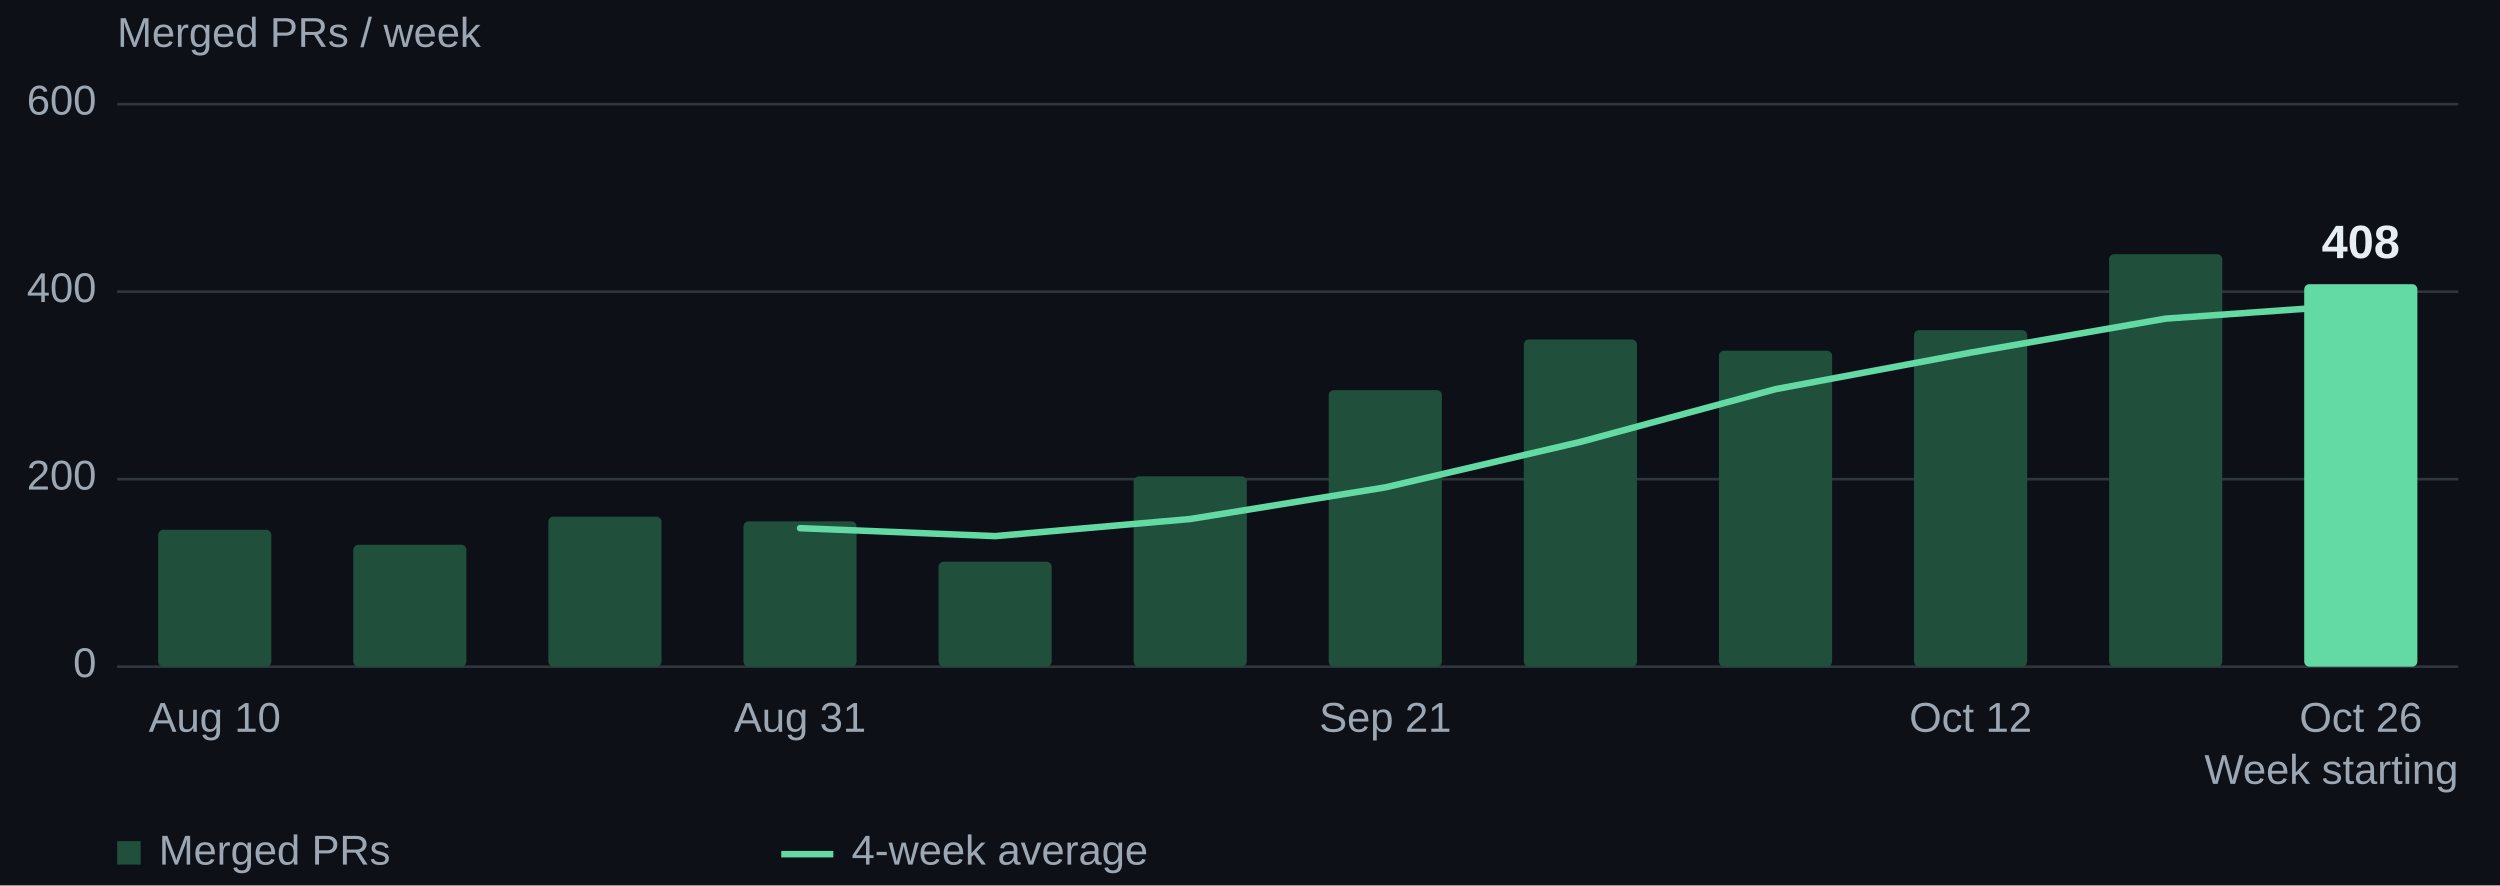
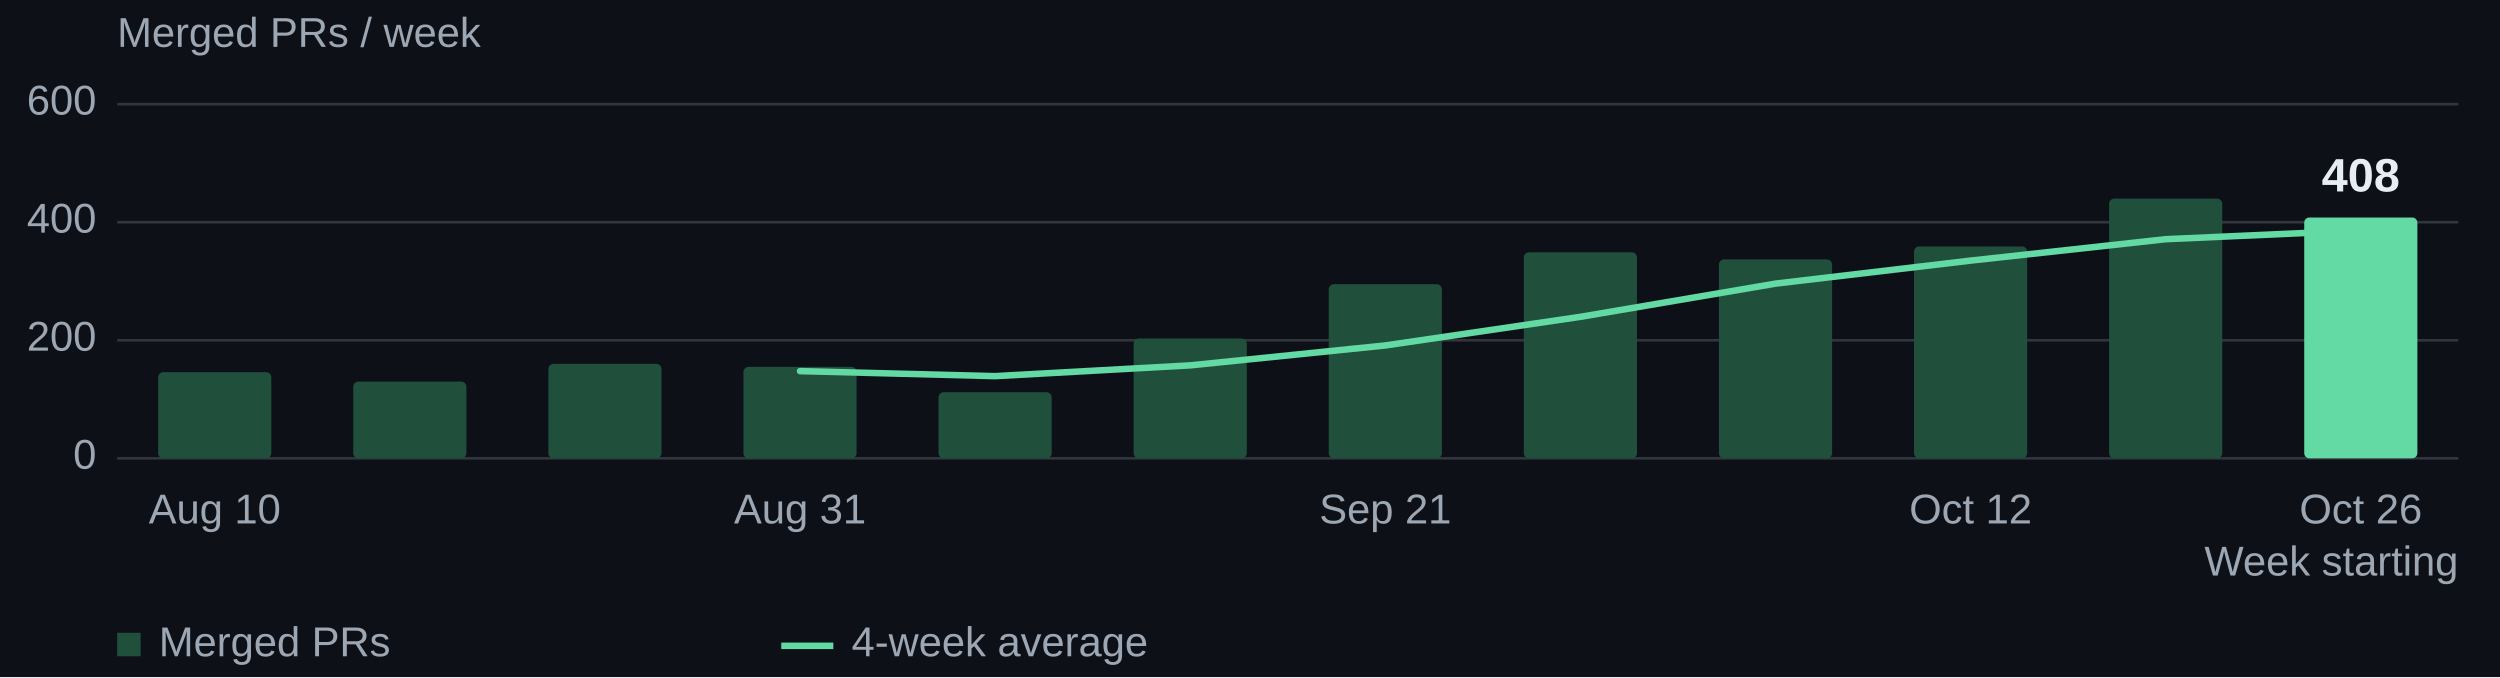
- <svg xmlns="http://www.w3.org/2000/svg" width="960" height="340" viewBox="0 0 960 340" role="img">
+ <svg xmlns="http://www.w3.org/2000/svg" width="960" height="260" viewBox="0 0 960 260" role="img">
  <g font-family="-apple-system,BlinkMacSystemFont,Segoe UI,Arial,sans-serif">
-     <rect width="960" height="340" fill="#0d1117" />
+     <rect width="960" height="260" fill="#0d1117" />
    <text x="45" y="18" fill="#9da7b3" font-size="16">Merged PRs / week</text>
-     <path d="M45 256.0 H944" stroke="#30363d" stroke-width="1" />
-     <text x="37" y="260.0" text-anchor="end" fill="#9da7b3" font-size="16">0</text>
-     <path d="M45 184 H944" stroke="#30363d" stroke-width="1" />
-     <text x="37" y="188" text-anchor="end" fill="#9da7b3" font-size="16">200</text>
-     <path d="M45 112 H944" stroke="#30363d" stroke-width="1" />
-     <text x="37" y="116" text-anchor="end" fill="#9da7b3" font-size="16">400</text>
+     <path d="M45 176.0 H944" stroke="#30363d" stroke-width="1" />
+     <text x="37" y="180.0" text-anchor="end" fill="#9da7b3" font-size="16">0</text>
+     <path d="M45 130.667 H944" stroke="#30363d" stroke-width="1" />
+     <text x="37" y="134.667" text-anchor="end" fill="#9da7b3" font-size="16">200</text>
+     <path d="M45 85.333 H944" stroke="#30363d" stroke-width="1" />
+     <text x="37" y="89.333" text-anchor="end" fill="#9da7b3" font-size="16">400</text>
    <path d="M45 40.0 H944" stroke="#30363d" stroke-width="1" />
    <text x="37" y="44.0" text-anchor="end" fill="#9da7b3" font-size="16">600</text>
-     <rect x="60.73" y="203.44" width="43.45" height="52.56" rx="2" fill="#204f3b" />
-     <rect x="135.65" y="209.20" width="43.45" height="46.80" rx="2" fill="#204f3b" />
-     <rect x="210.57" y="198.40" width="43.45" height="57.60" rx="2" fill="#204f3b" />
-     <rect x="285.48" y="200.20" width="43.45" height="55.80" rx="2" fill="#204f3b" />
-     <rect x="360.40" y="215.68" width="43.45" height="40.32" rx="2" fill="#204f3b" />
-     <rect x="435.32" y="182.92" width="43.45" height="73.08" rx="2" fill="#204f3b" />
-     <rect x="510.23" y="149.80" width="43.45" height="106.20" rx="2" fill="#204f3b" />
-     <rect x="585.15" y="130.36" width="43.45" height="125.64" rx="2" fill="#204f3b" />
-     <rect x="660.07" y="134.68" width="43.45" height="121.32" rx="2" fill="#204f3b" />
-     <rect x="734.98" y="126.76" width="43.45" height="129.24" rx="2" fill="#204f3b" />
-     <rect x="809.90" y="97.60" width="43.45" height="158.40" rx="2" fill="#204f3b" />
-     <rect x="884.82" y="109.12" width="43.45" height="146.88" rx="2" fill="#63d9a4" />
-     <path d="M307.21,202.81 L382.12,205.87 L457.04,199.30 L531.96,187.15 L606.88,169.69 L681.79,149.44 L756.71,135.40 L831.62,122.35 L906.54,117.04" fill="none" stroke="#63d9a4" stroke-width="2.5" stroke-linecap="round" stroke-linejoin="round" />
-     <text x="906.54" y="99.12" text-anchor="middle" fill="#e6edf3" font-size="18" font-weight="600">408</text>
-     <text x="82.46" y="281" text-anchor="middle" fill="#9da7b3" font-size="16">Aug 10</text>
-     <text x="307.21" y="281" text-anchor="middle" fill="#9da7b3" font-size="16">Aug 31</text>
-     <text x="531.96" y="281" text-anchor="middle" fill="#9da7b3" font-size="16">Sep 21</text>
-     <text x="756.71" y="281" text-anchor="middle" fill="#9da7b3" font-size="16">Oct 12</text>
-     <text x="906.54" y="281" text-anchor="middle" fill="#9da7b3" font-size="16">Oct 26</text>
-     <text x="944" y="301" text-anchor="end" fill="#9da7b3" font-size="16">Week starting</text>
-     <rect x="45" y="323" width="9" height="9" fill="#204f3b" />
-     <text x="61" y="332" fill="#9da7b3" font-size="16">Merged PRs</text>
-     <path d="M300 328 h20" stroke="#63d9a4" stroke-width="2.5" />
-     <text x="327" y="332" fill="#9da7b3" font-size="16">4-week average</text>
+     <rect x="60.73" y="142.91" width="43.45" height="33.09" rx="2" fill="#204f3b" />
+     <rect x="135.65" y="146.53" width="43.45" height="29.47" rx="2" fill="#204f3b" />
+     <rect x="210.57" y="139.73" width="43.45" height="36.27" rx="2" fill="#204f3b" />
+     <rect x="285.48" y="140.87" width="43.45" height="35.13" rx="2" fill="#204f3b" />
+     <rect x="360.40" y="150.61" width="43.45" height="25.39" rx="2" fill="#204f3b" />
+     <rect x="435.32" y="129.99" width="43.45" height="46.01" rx="2" fill="#204f3b" />
+     <rect x="510.23" y="109.13" width="43.45" height="66.87" rx="2" fill="#204f3b" />
+     <rect x="585.15" y="96.89" width="43.45" height="79.11" rx="2" fill="#204f3b" />
+     <rect x="660.07" y="99.61" width="43.45" height="76.39" rx="2" fill="#204f3b" />
+     <rect x="734.98" y="94.63" width="43.45" height="81.37" rx="2" fill="#204f3b" />
+     <rect x="809.90" y="76.27" width="43.45" height="99.73" rx="2" fill="#204f3b" />
+     <rect x="884.82" y="83.52" width="43.45" height="92.48" rx="2" fill="#63d9a4" />
+     <path d="M307.21,142.51 L382.12,144.44 L457.04,140.30 L531.96,132.65 L606.88,121.66 L681.79,108.91 L756.71,100.07 L831.62,91.85 L906.54,88.51" fill="none" stroke="#63d9a4" stroke-width="2.5" stroke-linecap="round" stroke-linejoin="round" />
+     <text x="906.54" y="73.52" text-anchor="middle" fill="#e6edf3" font-size="18" font-weight="600">408</text>
+     <text x="82.46" y="201" text-anchor="middle" fill="#9da7b3" font-size="16">Aug 10</text>
+     <text x="307.21" y="201" text-anchor="middle" fill="#9da7b3" font-size="16">Aug 31</text>
+     <text x="531.96" y="201" text-anchor="middle" fill="#9da7b3" font-size="16">Sep 21</text>
+     <text x="756.71" y="201" text-anchor="middle" fill="#9da7b3" font-size="16">Oct 12</text>
+     <text x="906.54" y="201" text-anchor="middle" fill="#9da7b3" font-size="16">Oct 26</text>
+     <text x="944" y="221" text-anchor="end" fill="#9da7b3" font-size="16">Week starting</text>
+     <rect x="45" y="243" width="9" height="9" fill="#204f3b" />
+     <text x="61" y="252" fill="#9da7b3" font-size="16">Merged PRs</text>
+     <path d="M300 248 h20" stroke="#63d9a4" stroke-width="2.5" />
+     <text x="327" y="252" fill="#9da7b3" font-size="16">4-week average</text>
  </g>
</svg>
